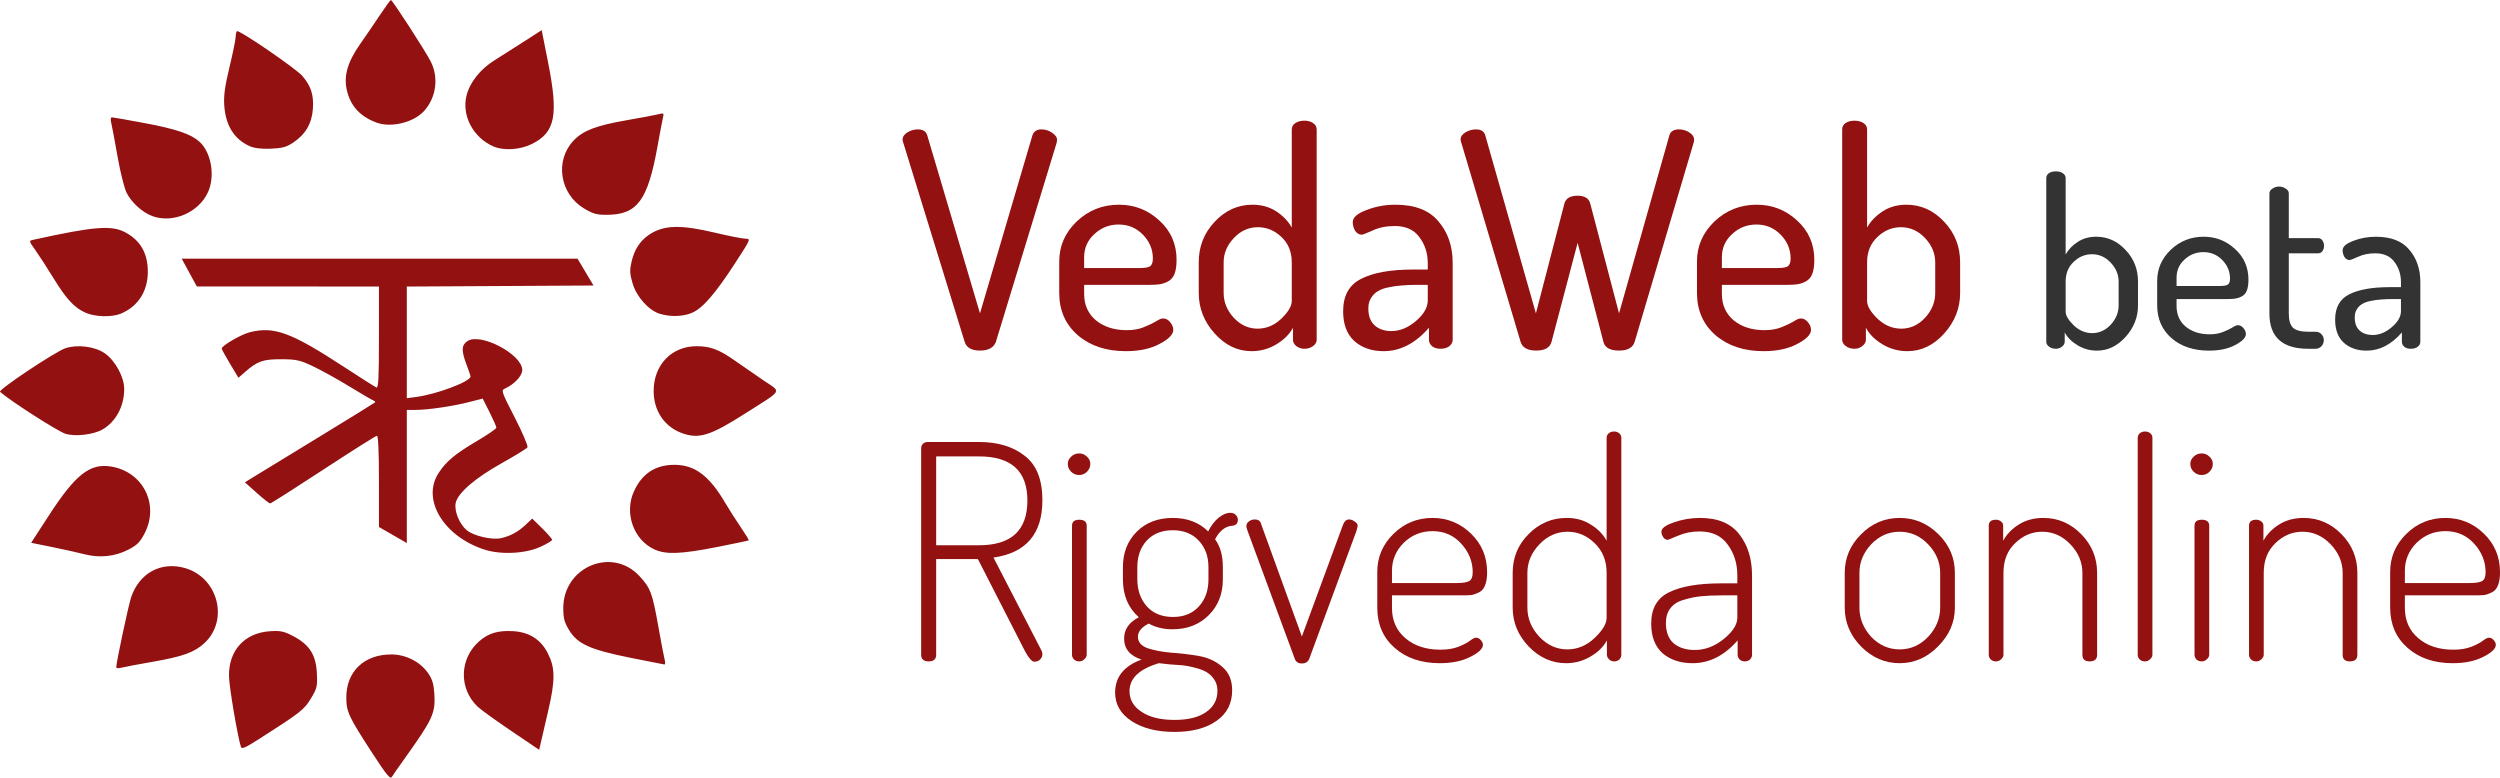
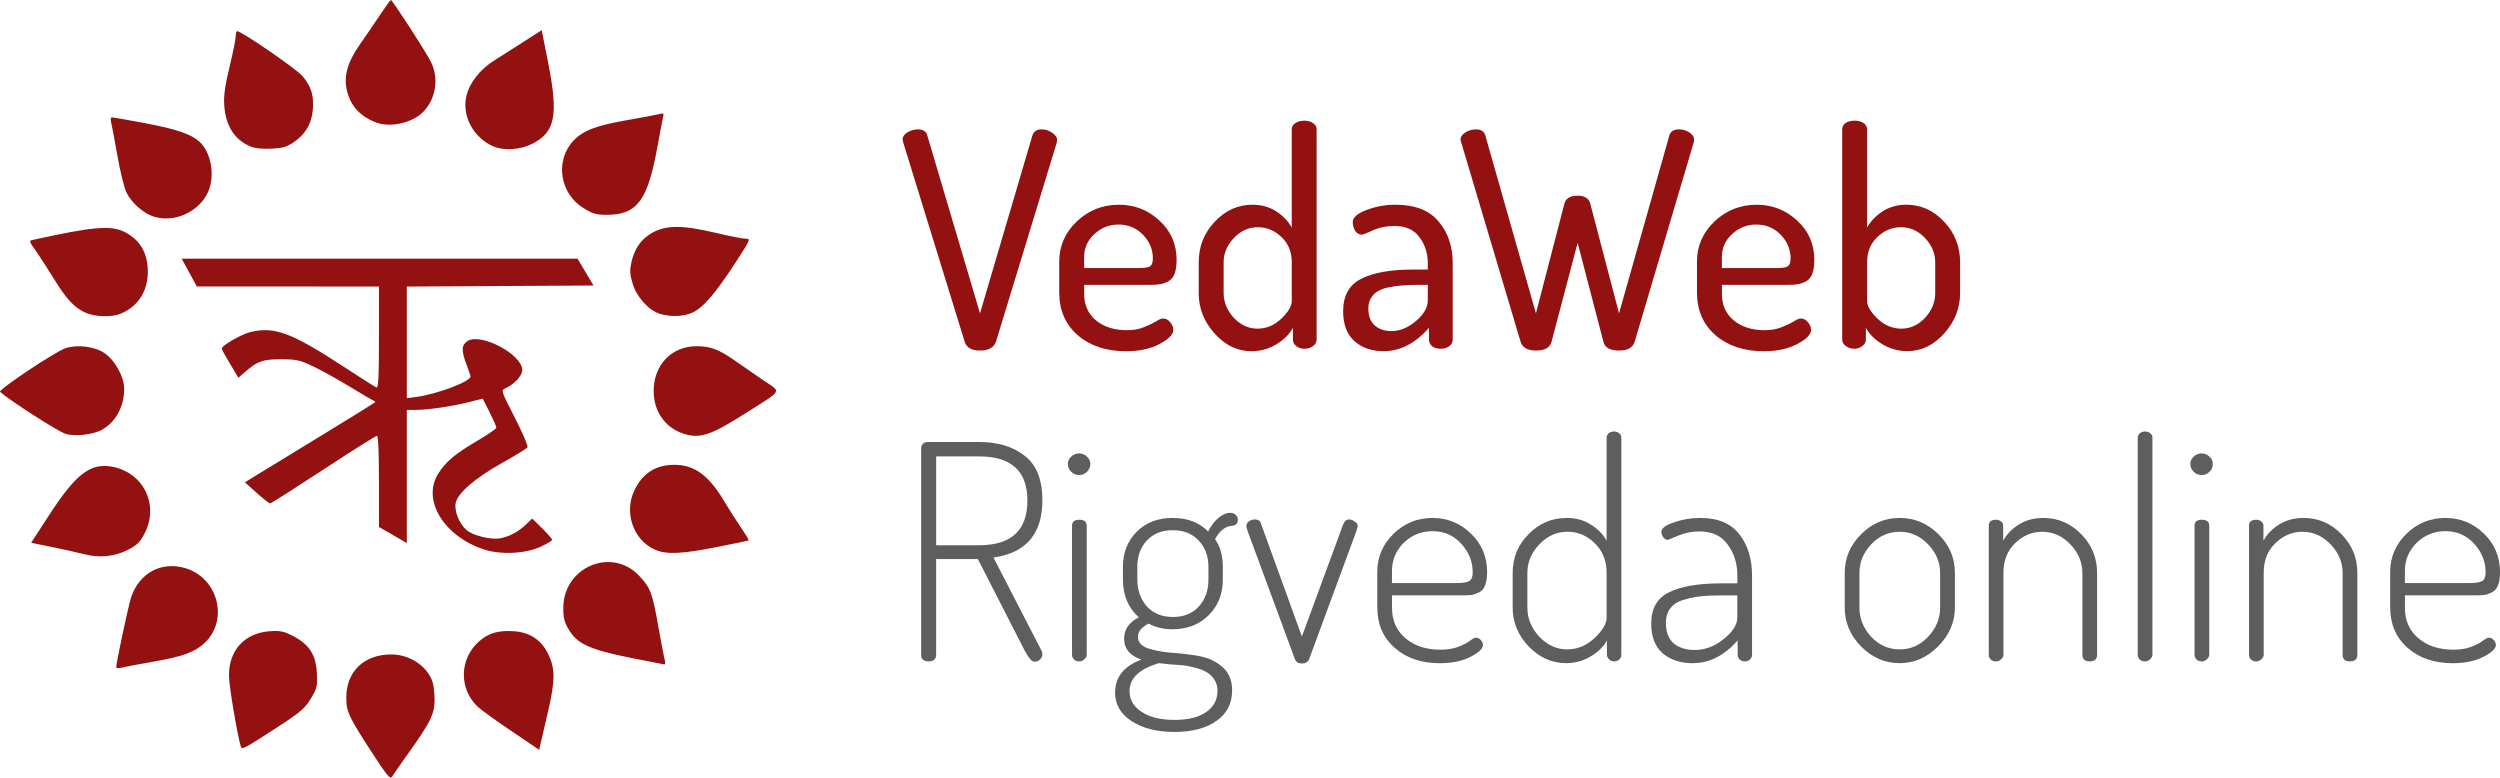
<svg xmlns="http://www.w3.org/2000/svg" width="105.792mm" height="32.904mm" viewBox="0 0 105.792 32.904" version="1.1" id="svg8">
  <defs id="defs2" />
  <g id="layer1" transform="translate(-49.33553,-115.0902)">
-     <g aria-label="VedaWeb beta Rigveda online" transform="matrix(0.2645833,0,0,0.2645833,61.23214,40.82143)" style="font-style:normal;font-weight:normal;font-size:40px;line-height:1.25;font-family:sans-serif;letter-spacing:0px;word-spacing:0px;fill:#000000;fill-opacity:1;stroke:none" id="flowRoot10">
-       <path d="m 99.388,303.074 q 0,-0.72 0.768,-1.2 0.816,-0.48 1.68,-0.48 1.2,0 1.488,0.912 l 8.448,28.512 8.4,-28.512 q 0.336,-0.912 1.44,-0.912 0.912,0 1.68,0.528 0.816,0.528 0.816,1.2 0,0.048 -0.048,0.144 0,0.096 0,0.192 l -9.744,31.92 q -0.528,1.392 -2.544,1.392 -2.016,0 -2.448,-1.392 l -9.84,-31.92 q -0.096,-0.288 -0.096,-0.384 z" style="font-style:normal;font-variant:normal;font-weight:500;font-stretch:normal;font-size:48px;line-height:0;font-family:Dosis;-inkscape-font-specification:'Dosis Medium';fill:#931111;fill-opacity:1" id="path1040" />
-       <path d="m 124.447,327.554 v -5.04 q 0,-3.696 2.784,-6.384 2.832,-2.688 6.768,-2.688 3.744,0 6.48,2.544 2.736,2.496 2.736,6.288 0,1.392 -0.336,2.256 -0.336,0.816 -1.056,1.2 -0.672,0.336 -1.296,0.432 -0.576,0.096 -1.584,0.096 h -10.512 v 1.44 q 0,2.64 1.872,4.224 1.92,1.584 4.944,1.584 1.584,0 2.736,-0.48 1.2,-0.48 1.92,-0.912 0.72,-0.48 1.152,-0.48 0.672,0 1.152,0.624 0.48,0.576 0.48,1.2 0,1.104 -2.208,2.256 -2.16,1.152 -5.376,1.152 -4.704,0 -7.68,-2.544 -2.976,-2.592 -2.976,-6.768 z m 3.984,-3.984 h 8.88 q 1.248,0 1.68,-0.288 0.432,-0.336 0.432,-1.248 0,-2.16 -1.584,-3.792 -1.584,-1.632 -3.888,-1.632 -2.256,0 -3.888,1.536 -1.632,1.488 -1.632,3.696 z" style="font-style:normal;font-variant:normal;font-weight:500;font-stretch:normal;font-size:48px;line-height:0;font-family:Dosis;-inkscape-font-specification:'Dosis Medium';fill:#931111;fill-opacity:1" id="path1042" />
-       <path d="m 146.759,327.554 v -4.896 q 0,-3.792 2.544,-6.48 2.544,-2.736 6.048,-2.736 2.16,0 3.792,1.056 1.632,1.056 2.496,2.592 v -15.696 q 0,-0.624 0.576,-1.008 0.576,-0.384 1.44,-0.384 0.864,0 1.392,0.384 0.576,0.384 0.576,1.008 v 33.648 q 0,0.576 -0.576,1.008 -0.576,0.432 -1.392,0.432 -0.72,0 -1.296,-0.432 -0.528,-0.432 -0.528,-1.008 v -1.92 q -0.816,1.536 -2.64,2.64 -1.824,1.104 -3.984,1.104 -3.36,0 -5.904,-2.832 -2.544,-2.832 -2.544,-6.48 z m 3.984,0 q 0,2.208 1.632,3.984 1.632,1.728 3.792,1.728 2.112,0 3.792,-1.584 1.68,-1.632 1.68,-2.832 v -6.192 q 0,-2.496 -1.632,-4.032 -1.632,-1.584 -3.792,-1.584 -2.208,0 -3.84,1.728 -1.632,1.728 -1.632,3.888 z" style="font-style:normal;font-variant:normal;font-weight:500;font-stretch:normal;font-size:48px;line-height:0;font-family:Dosis;-inkscape-font-specification:'Dosis Medium';fill:#931111;fill-opacity:1" id="path1044" />
-       <path d="m 169.854,330.482 q 0,-3.744 2.88,-5.184 2.88,-1.488 8.352,-1.488 h 2.304 v -1.008 q 0,-2.4 -1.344,-4.176 -1.296,-1.776 -3.936,-1.776 -2.016,0 -3.552,0.72 -1.536,0.672 -1.68,0.672 -0.672,0 -1.104,-0.624 -0.384,-0.672 -0.384,-1.392 0,-1.104 2.16,-1.92 2.208,-0.864 4.656,-0.864 4.704,0 6.912,2.688 2.256,2.64 2.256,6.624 v 12.288 q 0,0.624 -0.576,1.056 -0.528,0.384 -1.392,0.384 -0.768,0 -1.296,-0.384 -0.528,-0.432 -0.528,-1.056 v -1.92 q -3.264,3.744 -7.248,3.744 -2.88,0 -4.704,-1.632 -1.776,-1.632 -1.776,-4.752 z m 4.032,-0.432 q 0,1.776 1.008,2.688 1.008,0.912 2.688,0.912 2.016,0 3.888,-1.584 1.92,-1.632 1.92,-3.312 v -2.496 h -1.68 q -1.392,0 -2.4,0.096 -1.008,0.048 -2.112,0.288 -1.056,0.192 -1.776,0.624 -0.672,0.384 -1.104,1.104 -0.432,0.672 -0.432,1.68 z" style="font-style:normal;font-variant:normal;font-weight:500;font-stretch:normal;font-size:48px;line-height:0;font-family:Dosis;-inkscape-font-specification:'Dosis Medium';fill:#931111;fill-opacity:1" id="path1046" />
-       <path d="m 188.638,303.026 q 0,-0.672 0.768,-1.152 0.816,-0.48 1.68,-0.48 1.2,0 1.488,0.912 l 8.112,28.512 4.56,-17.568 q 0.336,-1.248 2.112,-1.248 1.68,0 2.016,1.248 l 4.608,17.568 8.064,-28.512 q 0.288,-0.912 1.536,-0.912 0.864,0 1.632,0.48 0.768,0.48 0.768,1.152 0,0.288 -0.048,0.432 l -9.456,31.92 q -0.432,1.392 -2.496,1.392 -2.16,0 -2.496,-1.392 l -4.128,-15.84 -4.176,15.84 q -0.384,1.392 -2.448,1.392 -2.064,0 -2.496,-1.392 l -9.504,-31.92 q -0.096,-0.288 -0.096,-0.432 z" style="font-style:normal;font-variant:normal;font-weight:500;font-stretch:normal;font-size:48px;line-height:0;font-family:Dosis;-inkscape-font-specification:'Dosis Medium';fill:#931111;fill-opacity:1" id="path1048" />
-       <path d="m 226.447,327.554 v -5.04 q 0,-3.696 2.784,-6.384 2.832,-2.688 6.768,-2.688 3.744,0 6.48,2.544 2.736,2.496 2.736,6.288 0,1.392 -0.336,2.256 -0.336,0.816 -1.056,1.2 -0.672,0.336 -1.296,0.432 -0.576,0.096 -1.584,0.096 h -10.512 v 1.44 q 0,2.64 1.872,4.224 1.92,1.584 4.944,1.584 1.584,0 2.736,-0.48 1.2,-0.48 1.92,-0.912 0.72,-0.48 1.152,-0.48 0.672,0 1.152,0.624 0.48,0.576 0.48,1.2 0,1.104 -2.208,2.256 -2.16,1.152 -5.376,1.152 -4.704,0 -7.68,-2.544 -2.976,-2.592 -2.976,-6.768 z m 3.984,-3.984 h 8.88 q 1.248,0 1.68,-0.288 0.432,-0.336 0.432,-1.248 0,-2.16 -1.584,-3.792 -1.584,-1.632 -3.888,-1.632 -2.256,0 -3.888,1.536 -1.632,1.488 -1.632,3.696 z" style="font-style:normal;font-variant:normal;font-weight:500;font-stretch:normal;font-size:48px;line-height:0;font-family:Dosis;-inkscape-font-specification:'Dosis Medium';fill:#931111;fill-opacity:1" id="path1050" />
-       <path d="m 249.671,335.042 v -33.648 q 0,-0.624 0.528,-1.008 0.576,-0.384 1.44,-0.384 0.864,0 1.44,0.384 0.576,0.384 0.576,1.008 v 15.696 q 0.864,-1.536 2.496,-2.592 1.632,-1.056 3.792,-1.056 3.504,0 6.048,2.736 2.544,2.688 2.544,6.48 v 4.896 q 0,3.648 -2.544,6.48 -2.544,2.832 -5.904,2.832 -2.16,0 -3.984,-1.104 -1.824,-1.104 -2.64,-2.64 v 1.92 q 0,0.576 -0.576,1.008 -0.528,0.432 -1.248,0.432 -0.816,0 -1.392,-0.432 -0.576,-0.432 -0.576,-1.008 z m 3.984,-6.192 q 0,1.2 1.68,2.832 1.68,1.584 3.792,1.584 2.16,0 3.792,-1.728 1.632,-1.776 1.632,-3.984 v -4.896 q 0,-2.16 -1.632,-3.888 -1.632,-1.728 -3.84,-1.728 -2.16,0 -3.792,1.584 -1.632,1.536 -1.632,4.032 z" style="font-style:normal;font-variant:normal;font-weight:500;font-stretch:normal;font-size:48px;line-height:0;font-family:Dosis;-inkscape-font-specification:'Dosis Medium';fill:#931111;fill-opacity:1" id="path1052" />
-       <path d="m 282.312,335.362 v -26.171 q 0,-0.485 0.411,-0.784 0.448,-0.299 1.12,-0.299 0.672,0 1.12,0.299 0.448,0.299 0.448,0.784 v 12.208 q 0.672,-1.195 1.941,-2.016 1.269,-0.821 2.949,-0.821 2.725,0 4.704,2.128 1.979,2.091 1.979,5.04 v 3.808 q 0,2.837 -1.979,5.04 -1.979,2.203 -4.592,2.203 -1.68,0 -3.099,-0.859 -1.419,-0.859 -2.053,-2.053 v 1.493 q 0,0.448 -0.448,0.784 -0.411,0.336 -0.971,0.336 -0.635,0 -1.083,-0.336 -0.448,-0.336 -0.448,-0.784 z m 3.099,-4.816 q 0,0.933 1.307,2.203 1.307,1.232 2.949,1.232 1.68,0 2.949,-1.344 1.269,-1.381 1.269,-3.099 v -3.808 q 0,-1.68 -1.269,-3.024 -1.269,-1.344 -2.987,-1.344 -1.68,0 -2.949,1.232 -1.269,1.195 -1.269,3.136 z" style="font-size:37.333px;fill:#333333" id="path1054" />
-       <path d="m 300.051,329.538 v -3.92 q 0,-2.875 2.165,-4.965 2.203,-2.091 5.264,-2.091 2.912,0 5.04,1.979 2.128,1.941 2.128,4.891 0,1.083 -0.261,1.755 -0.261,0.635 -0.821,0.933 -0.523,0.261 -1.008,0.336 -0.448,0.075 -1.232,0.075 h -8.176 v 1.12 q 0,2.053 1.456,3.285 1.493,1.232 3.845,1.232 1.232,0 2.128,-0.373 0.933,-0.373 1.493,-0.709 0.56,-0.373 0.896,-0.373 0.523,0 0.896,0.485 0.373,0.448 0.373,0.933 0,0.859 -1.717,1.755 -1.68,0.896 -4.181,0.896 -3.659,0 -5.973,-1.979 -2.315,-2.016 -2.315,-5.264 z m 3.099,-3.099 h 6.907 q 0.971,0 1.307,-0.224 0.336,-0.261 0.336,-0.971 0,-1.68 -1.232,-2.949 -1.232,-1.269 -3.024,-1.269 -1.755,0 -3.024,1.195 -1.269,1.157 -1.269,2.875 z" style="font-size:37.333px;fill:#333333" id="path1056" />
-       <path d="m 318.002,330.845 v -19.227 q 0,-0.448 0.485,-0.747 0.485,-0.336 1.045,-0.336 0.597,0 1.083,0.336 0.485,0.299 0.485,0.747 v 7.168 h 4.704 q 0.411,0 0.672,0.373 0.261,0.373 0.261,0.859 0,0.485 -0.261,0.859 -0.261,0.336 -0.672,0.336 h -4.704 v 9.632 q 0,1.605 0.672,2.277 0.709,0.635 2.427,0.635 h 1.157 q 0.635,0 0.971,0.411 0.373,0.373 0.373,0.933 0,0.56 -0.373,0.971 -0.373,0.411 -0.971,0.411 h -1.157 q -6.197,0 -6.197,-5.637 z" style="font-size:37.333px;fill:#333333" id="path1058" />
-       <path d="m 328.513,331.816 q 0,-2.912 2.24,-4.032 2.24,-1.157 6.496,-1.157 h 1.792 v -0.784 q 0,-1.867 -1.045,-3.248 -1.008,-1.381 -3.061,-1.381 -1.568,0 -2.763,0.56 -1.195,0.523 -1.307,0.523 -0.523,0 -0.859,-0.485 -0.299,-0.523 -0.299,-1.083 0,-0.859 1.68,-1.493 1.717,-0.672 3.621,-0.672 3.659,0 5.376,2.091 1.755,2.053 1.755,5.152 v 9.557 q 0,0.485 -0.448,0.821 -0.411,0.299 -1.083,0.299 -0.597,0 -1.008,-0.299 -0.411,-0.336 -0.411,-0.821 v -1.493 q -2.539,2.912 -5.637,2.912 -2.24,0 -3.659,-1.269 -1.381,-1.269 -1.381,-3.696 z m 3.136,-0.336 q 0,1.381 0.784,2.091 0.784,0.709 2.091,0.709 1.568,0 3.024,-1.232 1.493,-1.269 1.493,-2.576 v -1.941 h -1.307 q -1.083,0 -1.867,0.075 -0.784,0.037 -1.643,0.224 -0.821,0.149 -1.381,0.485 -0.523,0.299 -0.859,0.859 -0.336,0.523 -0.336,1.307 z" style="font-size:37.333px;fill:#333333" id="path1060" />
-       <path d="m 102.364,385.426 v -33.024 q 0,-0.432 0.288,-0.72 0.288,-0.288 0.768,-0.288 h 8.208 q 4.512,0 7.296,2.208 2.832,2.16 2.832,7.104 0,8.064 -7.824,9.168 l 7.68,14.88 q 0.144,0.288 0.144,0.576 0,0.48 -0.384,0.864 -0.336,0.336 -0.912,0.336 -0.576,0 -1.488,-1.68 l -7.536,-14.736 h -6.672 v 15.312 q 0,1.056 -1.2,1.056 -1.2,0 -1.2,-1.056 z m 2.4,-17.52 h 6.864 q 7.728,0 7.728,-7.152 0,-7.056 -7.728,-7.056 h -6.864 z" style="font-style:normal;font-variant:normal;font-weight:300;font-stretch:normal;font-size:48px;line-height:0;font-family:Dosis;-inkscape-font-specification:'Dosis Light';fill:#931111;fill-opacity:1" id="path1062" />
-       <path d="m 125.818,354.898 q 0,-0.672 0.528,-1.152 0.528,-0.528 1.296,-0.528 0.72,0 1.248,0.528 0.528,0.48 0.528,1.152 0,0.72 -0.528,1.248 -0.528,0.528 -1.248,0.528 -0.768,0 -1.296,-0.528 -0.528,-0.528 -0.528,-1.248 z m 0.672,30.528 v -20.64 q 0,-0.96 1.152,-0.96 1.2,0 1.2,0.96 v 20.64 q 0,0.384 -0.384,0.72 -0.336,0.336 -0.816,0.336 -0.48,0 -0.816,-0.288 -0.336,-0.336 -0.336,-0.768 z" style="font-style:normal;font-variant:normal;font-weight:300;font-stretch:normal;font-size:48px;line-height:0;font-family:Dosis;-inkscape-font-specification:'Dosis Light';fill:#931111;fill-opacity:1" id="path1064" />
-       <path d="m 133.385,391.474 q 0,-3.744 4.224,-5.28 -2.784,-0.912 -2.784,-3.36 0,-2.208 2.352,-3.408 -2.544,-2.256 -2.544,-6.048 v -1.968 q 0,-3.456 2.208,-5.664 2.208,-2.208 5.76,-2.208 3.504,0 5.664,2.16 0.672,-1.344 1.632,-2.16 1.008,-0.816 1.872,-0.816 0.624,0 0.912,0.336 0.336,0.336 0.336,0.768 0,0.864 -0.864,0.96 -1.68,0.096 -2.784,2.16 1.248,1.68 1.248,4.464 v 1.968 q 0,3.456 -2.256,5.712 -2.256,2.256 -5.808,2.256 -2.16,0 -3.792,-0.912 -1.728,0.864 -1.728,2.112 0,1.248 1.536,1.824 1.584,0.528 3.792,0.72 2.208,0.144 4.416,0.528 2.208,0.384 3.744,1.728 1.584,1.344 1.584,3.744 0,3.168 -2.496,4.896 -2.496,1.776 -6.72,1.776 -4.224,0 -6.864,-1.728 -2.64,-1.728 -2.64,-4.56 z m 2.304,-0.24 q 0,2.064 1.92,3.312 1.92,1.296 5.28,1.296 3.264,0 5.04,-1.248 1.824,-1.248 1.824,-3.408 0,-1.056 -0.528,-1.824 -0.48,-0.72 -1.2,-1.152 -0.72,-0.432 -1.872,-0.72 -1.104,-0.288 -1.968,-0.384 -0.816,-0.048 -2.064,-0.144 l -1.728,-0.192 q -4.704,1.392 -4.704,4.464 z m 1.248,-17.904 q 0,2.64 1.536,4.368 1.536,1.68 4.176,1.68 2.592,0 4.128,-1.68 1.536,-1.68 1.536,-4.32 v -1.968 q 0,-2.592 -1.536,-4.224 -1.536,-1.68 -4.176,-1.68 -2.64,0 -4.176,1.68 -1.488,1.632 -1.488,4.224 z" style="font-style:normal;font-variant:normal;font-weight:300;font-stretch:normal;font-size:48px;line-height:0;font-family:Dosis;-inkscape-font-specification:'Dosis Light';fill:#931111;fill-opacity:1" id="path1066" />
-       <path d="m 154.374,364.882 q 0,-0.48 0.384,-0.768 0.432,-0.336 0.96,-0.336 0.768,0 0.96,0.576 l 6.576,18.144 6.576,-17.856 q 0.336,-0.864 0.96,-0.864 0.48,0 0.912,0.336 0.48,0.288 0.48,0.72 l -0.192,0.768 -7.584,20.544 q -0.336,0.672 -1.152,0.672 -0.816,0 -1.104,-0.672 l -7.584,-20.544 q -0.192,-0.576 -0.192,-0.72 z" style="font-style:normal;font-variant:normal;font-weight:300;font-stretch:normal;font-size:48px;line-height:0;font-family:Dosis;-inkscape-font-specification:'Dosis Light';fill:#931111;fill-opacity:1" id="path1068" />
-       <path d="m 175.314,377.89 v -5.712 q 0,-3.552 2.592,-6.096 2.592,-2.544 6.24,-2.544 3.552,0 6.144,2.496 2.592,2.496 2.592,6.192 0,1.296 -0.336,2.112 -0.288,0.768 -0.96,1.104 -0.672,0.336 -1.248,0.432 -0.528,0.048 -1.536,0.048 h -11.136 v 2.016 q 0,3.024 2.16,4.848 2.16,1.824 5.568,1.824 1.728,0 2.928,-0.48 1.2,-0.48 1.824,-0.96 0.624,-0.48 0.96,-0.48 0.432,0 0.768,0.384 0.336,0.384 0.336,0.768 0,0.912 -2.016,1.92 -1.968,1.008 -4.896,1.008 -4.416,0 -7.2,-2.448 -2.784,-2.448 -2.784,-6.432 z m 2.352,-3.936 h 10.224 q 1.632,0 2.16,-0.336 0.528,-0.336 0.528,-1.392 0,-2.544 -1.824,-4.56 -1.824,-2.016 -4.608,-2.016 -2.688,0 -4.608,1.872 -1.872,1.872 -1.872,4.464 z" style="font-style:normal;font-variant:normal;font-weight:300;font-stretch:normal;font-size:48px;line-height:0;font-family:Dosis;-inkscape-font-specification:'Dosis Light';fill:#931111;fill-opacity:1" id="path1070" />
-       <path d="m 196.97,377.89 v -5.568 q 0,-3.648 2.544,-6.192 2.544,-2.592 6.096,-2.592 2.208,0 3.84,1.056 1.68,1.008 2.544,2.592 v -16.464 q 0,-0.432 0.336,-0.72 0.336,-0.288 0.864,-0.288 0.48,0 0.816,0.288 0.336,0.288 0.336,0.72 v 34.704 q 0,0.432 -0.336,0.768 -0.336,0.288 -0.816,0.288 -0.48,0 -0.816,-0.336 -0.336,-0.336 -0.336,-0.72 v -2.304 q -0.816,1.536 -2.64,2.592 -1.776,1.056 -3.888,1.056 -3.408,0 -6,-2.688 -2.544,-2.688 -2.544,-6.192 z m 2.352,0 q 0,2.592 1.92,4.656 1.92,2.016 4.464,2.016 2.448,0 4.368,-1.824 1.92,-1.824 1.92,-3.216 v -7.2 q 0,-2.928 -1.92,-4.752 -1.872,-1.824 -4.32,-1.824 -2.592,0 -4.512,2.016 -1.92,2.016 -1.92,4.56 z" style="font-style:normal;font-variant:normal;font-weight:300;font-stretch:normal;font-size:48px;line-height:0;font-family:Dosis;-inkscape-font-specification:'Dosis Light';fill:#931111;fill-opacity:1" id="path1072" />
-       <path d="m 219.125,380.434 q 0,-3.6 2.832,-4.992 2.88,-1.44 8.352,-1.44 h 2.592 v -1.248 q 0,-2.88 -1.536,-4.944 -1.488,-2.112 -4.512,-2.112 -1.824,0 -3.408,0.672 -1.584,0.672 -1.632,0.672 -0.48,0 -0.768,-0.432 -0.288,-0.432 -0.288,-0.864 0,-0.816 1.968,-1.488 2.016,-0.72 4.224,-0.72 4.272,0 6.288,2.64 2.016,2.592 2.016,6.576 v 12.672 q 0,0.432 -0.336,0.768 -0.336,0.288 -0.816,0.288 -0.48,0 -0.816,-0.288 -0.336,-0.336 -0.336,-0.768 v -2.304 q -3.168,3.648 -7.2,3.648 -2.928,0 -4.8,-1.584 -1.824,-1.632 -1.824,-4.752 z m 2.352,-0.096 q 0,2.16 1.248,3.264 1.296,1.056 3.36,1.056 2.448,0 4.608,-1.728 2.208,-1.776 2.208,-3.456 v -3.552 h -2.352 q -2.064,0 -3.456,0.144 -1.392,0.144 -2.784,0.576 -1.392,0.384 -2.112,1.344 -0.72,0.912 -0.72,2.352 z" style="font-style:normal;font-variant:normal;font-weight:300;font-stretch:normal;font-size:48px;line-height:0;font-family:Dosis;-inkscape-font-specification:'Dosis Light';fill:#931111;fill-opacity:1" id="path1074" />
-       <path d="m 250.078,377.89 v -5.568 q 0,-3.552 2.592,-6.144 2.592,-2.64 6.192,-2.64 3.552,0 6.192,2.592 2.64,2.592 2.64,6.192 v 5.568 q 0,3.504 -2.688,6.192 -2.64,2.688 -6.144,2.688 -3.504,0 -6.144,-2.64 -2.64,-2.688 -2.64,-6.24 z m 2.352,0 q 0,2.592 1.872,4.656 1.92,2.016 4.56,2.016 2.64,0 4.56,-2.016 1.92,-2.064 1.92,-4.656 v -5.568 q 0,-2.544 -1.92,-4.56 -1.92,-2.016 -4.56,-2.016 -2.64,0 -4.56,2.016 -1.872,2.016 -1.872,4.56 z" style="font-style:normal;font-variant:normal;font-weight:300;font-stretch:normal;font-size:48px;line-height:0;font-family:Dosis;-inkscape-font-specification:'Dosis Light';fill:#931111;fill-opacity:1" id="path1076" />
-       <path d="m 273.115,385.426 v -20.64 q 0,-0.96 1.152,-0.96 0.48,0 0.816,0.288 0.336,0.24 0.336,0.672 v 2.4 q 0.816,-1.536 2.496,-2.592 1.68,-1.056 3.936,-1.056 3.504,0 6.048,2.592 2.544,2.592 2.544,6.192 v 13.104 q 0,1.056 -1.2,1.056 -1.152,0 -1.152,-1.056 v -13.104 q 0,-2.544 -1.92,-4.56 -1.92,-2.016 -4.512,-2.016 -2.448,0 -4.32,1.824 -1.872,1.776 -1.872,4.752 v 13.104 q 0,0.384 -0.384,0.72 -0.336,0.336 -0.816,0.336 -0.48,0 -0.816,-0.288 -0.336,-0.336 -0.336,-0.768 z" style="font-style:normal;font-variant:normal;font-weight:300;font-stretch:normal;font-size:48px;line-height:0;font-family:Dosis;-inkscape-font-specification:'Dosis Light';fill:#931111;fill-opacity:1" id="path1078" />
-       <path d="m 296.937,385.426 v -34.704 q 0,-0.432 0.336,-0.72 0.336,-0.288 0.816,-0.288 0.528,0 0.864,0.288 0.336,0.288 0.336,0.72 v 34.704 q 0,0.384 -0.384,0.72 -0.336,0.336 -0.816,0.336 -0.48,0 -0.816,-0.288 -0.336,-0.336 -0.336,-0.768 z" style="font-style:normal;font-variant:normal;font-weight:300;font-stretch:normal;font-size:48px;line-height:0;font-family:Dosis;-inkscape-font-specification:'Dosis Light';fill:#931111;fill-opacity:1" id="path1080" />
-       <path d="m 305.35,354.898 q 0,-0.672 0.528,-1.152 0.528,-0.528 1.296,-0.528 0.72,0 1.248,0.528 0.528,0.48 0.528,1.152 0,0.72 -0.528,1.248 -0.528,0.528 -1.248,0.528 -0.768,0 -1.296,-0.528 -0.528,-0.528 -0.528,-1.248 z m 0.672,30.528 v -20.64 q 0,-0.96 1.152,-0.96 1.2,0 1.2,0.96 v 20.64 q 0,0.384 -0.384,0.72 -0.336,0.336 -0.816,0.336 -0.48,0 -0.816,-0.288 -0.336,-0.336 -0.336,-0.768 z" style="font-style:normal;font-variant:normal;font-weight:300;font-stretch:normal;font-size:48px;line-height:0;font-family:Dosis;-inkscape-font-specification:'Dosis Light';fill:#931111;fill-opacity:1" id="path1082" />
-       <path d="m 314.74,385.426 v -20.64 q 0,-0.96 1.152,-0.96 0.48,0 0.816,0.288 0.336,0.24 0.336,0.672 v 2.4 q 0.816,-1.536 2.496,-2.592 1.68,-1.056 3.936,-1.056 3.504,0 6.048,2.592 2.544,2.592 2.544,6.192 v 13.104 q 0,1.056 -1.2,1.056 -1.152,0 -1.152,-1.056 v -13.104 q 0,-2.544 -1.92,-4.56 -1.92,-2.016 -4.512,-2.016 -2.448,0 -4.32,1.824 -1.872,1.776 -1.872,4.752 v 13.104 q 0,0.384 -0.384,0.72 -0.336,0.336 -0.816,0.336 -0.48,0 -0.816,-0.288 -0.336,-0.336 -0.336,-0.768 z" style="font-style:normal;font-variant:normal;font-weight:300;font-stretch:normal;font-size:48px;line-height:0;font-family:Dosis;-inkscape-font-specification:'Dosis Light';fill:#931111;fill-opacity:1" id="path1084" />
-       <path d="m 337.314,377.89 v -5.712 q 0,-3.552 2.592,-6.096 2.592,-2.544 6.24,-2.544 3.552,0 6.144,2.496 2.592,2.496 2.592,6.192 0,1.296 -0.336,2.112 -0.288,0.768 -0.96,1.104 -0.672,0.336 -1.248,0.432 -0.528,0.048 -1.536,0.048 h -11.136 v 2.016 q 0,3.024 2.16,4.848 2.16,1.824 5.568,1.824 1.728,0 2.928,-0.48 1.2,-0.48 1.824,-0.96 0.624,-0.48 0.96,-0.48 0.432,0 0.768,0.384 0.336,0.384 0.336,0.768 0,0.912 -2.016,1.92 -1.968,1.008 -4.896,1.008 -4.416,0 -7.2,-2.448 -2.784,-2.448 -2.784,-6.432 z m 2.352,-3.936 h 10.224 q 1.632,0 2.16,-0.336 0.528,-0.336 0.528,-1.392 0,-2.544 -1.824,-4.56 -1.824,-2.016 -4.608,-2.016 -2.688,0 -4.608,1.872 -1.872,1.872 -1.872,4.464 z" style="font-style:normal;font-variant:normal;font-weight:300;font-stretch:normal;font-size:48px;line-height:0;font-family:Dosis;-inkscape-font-specification:'Dosis Light';fill:#931111;fill-opacity:1" id="path1086" />
-     </g>
+     <path id="path1138" style="font-style:normal;font-variant:normal;font-weight:500;font-stretch:normal;font-size:48px;line-height:0;font-family:Dosis;-inkscape-font-specification:'Dosis Medium';letter-spacing:0px;word-spacing:0px;fill:#931111;fill-opacity:1;stroke:none;stroke-width:0.265" d="m 87.529,121.01 q 0,-0.191 0.203,-0.318 0.216,-0.127 0.445,-0.127 0.318,0 0.394,0.241 l 2.235,7.544 2.223,-7.544 q 0.089,-0.241 0.381,-0.241 0.241,0 0.445,0.14 0.216,0.14 0.216,0.318 0,0.013 -0.013,0.038 0,0.025 0,0.051 l -2.578,8.445 q -0.14,0.368 -0.673,0.368 -0.533,0 -0.648,-0.368 l -2.604,-8.445 q -0.025,-0.076 -0.025,-0.102 z" />
+     <path id="path1140" style="font-style:normal;font-variant:normal;font-weight:500;font-stretch:normal;font-size:48px;line-height:0;font-family:Dosis;-inkscape-font-specification:'Dosis Medium';letter-spacing:0px;word-spacing:0px;fill:#931111;fill-opacity:1;stroke:none;stroke-width:0.265" d="m 94.159,127.487 v -1.333 q 0,-0.978 0.737,-1.689 0.749,-0.711 1.791,-0.711 0.991,0 1.714,0.673 0.724,0.66 0.724,1.664 0,0.368 -0.089,0.597 -0.089,0.216 -0.279,0.318 -0.178,0.089 -0.343,0.114 -0.152,0.025 -0.419,0.025 h -2.781 v 0.381 q 0,0.699 0.495,1.118 0.508,0.419 1.308,0.419 0.419,0 0.724,-0.127 0.318,-0.127 0.508,-0.241 0.191,-0.127 0.305,-0.127 0.178,0 0.305,0.165 0.127,0.152 0.127,0.318 0,0.292 -0.584,0.597 -0.572,0.305 -1.422,0.305 -1.245,0 -2.032,-0.673 -0.787,-0.686 -0.787,-1.791 z m 1.054,-1.054 h 2.349 q 0.33,0 0.445,-0.076 0.114,-0.089 0.114,-0.33 0,-0.572 -0.419,-1.003 -0.419,-0.432 -1.029,-0.432 -0.597,0 -1.029,0.406 -0.432,0.394 -0.432,0.978 z" />
+     <path id="path1142" style="font-style:normal;font-variant:normal;font-weight:500;font-stretch:normal;font-size:48px;line-height:0;font-family:Dosis;-inkscape-font-specification:'Dosis Medium';letter-spacing:0px;word-spacing:0px;fill:#931111;fill-opacity:1;stroke:none;stroke-width:0.265" d="m 100.062,127.487 v -1.295 q 0,-1.003 0.673,-1.714 0.673,-0.724 1.6,-0.724 0.572,0 1.003,0.279 0.432,0.279 0.66,0.686 v -4.153 q 0,-0.165 0.152,-0.267 0.152,-0.102 0.381,-0.102 0.229,0 0.368,0.102 0.152,0.102 0.152,0.267 v 8.903 q 0,0.152 -0.152,0.267 -0.152,0.114 -0.368,0.114 -0.191,0 -0.343,-0.114 -0.14,-0.114 -0.14,-0.267 v -0.508 q -0.216,0.406 -0.699,0.699 -0.483,0.292 -1.054,0.292 -0.889,0 -1.562,-0.749 -0.673,-0.749 -0.673,-1.714 z m 1.054,0 q 0,0.584 0.432,1.054 0.432,0.457 1.003,0.457 0.559,0 1.003,-0.419 0.445,-0.432 0.445,-0.749 v -1.638 q 0,-0.66 -0.432,-1.067 -0.432,-0.419 -1.003,-0.419 -0.584,0 -1.016,0.457 -0.432,0.457 -0.432,1.029 z" />
+     <path id="path1144" style="font-style:normal;font-variant:normal;font-weight:500;font-stretch:normal;font-size:48px;line-height:0;font-family:Dosis;-inkscape-font-specification:'Dosis Medium';letter-spacing:0px;word-spacing:0px;fill:#931111;fill-opacity:1;stroke:none;stroke-width:0.265" d="m 106.173,128.262 q 0,-0.991 0.762,-1.372 0.762,-0.394 2.21,-0.394 h 0.61 v -0.267 q 0,-0.635 -0.356,-1.105 -0.343,-0.47 -1.041,-0.47 -0.533,0 -0.94,0.191 -0.406,0.178 -0.445,0.178 -0.178,0 -0.292,-0.165 -0.102,-0.178 -0.102,-0.368 0,-0.292 0.572,-0.508 0.584,-0.229 1.232,-0.229 1.245,0 1.829,0.711 0.597,0.699 0.597,1.753 v 3.251 q 0,0.165 -0.152,0.279 -0.14,0.102 -0.368,0.102 -0.203,0 -0.343,-0.102 -0.14,-0.114 -0.14,-0.279 v -0.508 q -0.864,0.991 -1.918,0.991 -0.762,0 -1.245,-0.432 -0.47,-0.432 -0.47,-1.257 z m 1.067,-0.114 q 0,0.47 0.267,0.711 0.267,0.241 0.711,0.241 0.533,0 1.029,-0.419 0.508,-0.432 0.508,-0.876 v -0.66 h -0.445 q -0.368,0 -0.635,0.025 -0.267,0.013 -0.559,0.076 -0.279,0.051 -0.47,0.165 -0.178,0.102 -0.292,0.292 -0.114,0.178 -0.114,0.445 z" />
+     <path id="path1146" style="font-style:normal;font-variant:normal;font-weight:500;font-stretch:normal;font-size:48px;line-height:0;font-family:Dosis;-inkscape-font-specification:'Dosis Medium';letter-spacing:0px;word-spacing:0px;fill:#931111;fill-opacity:1;stroke:none;stroke-width:0.265" d="m 111.143,120.997 q 0,-0.178 0.203,-0.305 0.216,-0.127 0.445,-0.127 0.318,0 0.394,0.241 l 2.146,7.544 1.206,-4.648 q 0.089,-0.33 0.559,-0.33 0.445,0 0.533,0.33 l 1.219,4.648 2.134,-7.544 q 0.076,-0.241 0.406,-0.241 0.229,0 0.432,0.127 0.203,0.127 0.203,0.305 0,0.076 -0.013,0.114 l -2.502,8.445 q -0.114,0.368 -0.66,0.368 -0.572,0 -0.66,-0.368 l -1.092,-4.191 -1.105,4.191 q -0.102,0.368 -0.648,0.368 -0.546,0 -0.66,-0.368 l -2.515,-8.445 q -0.025,-0.076 -0.025,-0.114 z" />
+     <path id="path1148" style="font-style:normal;font-variant:normal;font-weight:500;font-stretch:normal;font-size:48px;line-height:0;font-family:Dosis;-inkscape-font-specification:'Dosis Medium';letter-spacing:0px;word-spacing:0px;fill:#931111;fill-opacity:1;stroke:none;stroke-width:0.265" d="m 121.146,127.487 v -1.333 q 0,-0.978 0.737,-1.689 0.749,-0.711 1.791,-0.711 0.991,0 1.714,0.673 0.724,0.66 0.724,1.664 0,0.368 -0.089,0.597 -0.089,0.216 -0.279,0.318 -0.178,0.089 -0.343,0.114 -0.152,0.025 -0.419,0.025 h -2.781 v 0.381 q 0,0.699 0.495,1.118 0.508,0.419 1.308,0.419 0.419,0 0.724,-0.127 0.318,-0.127 0.508,-0.241 0.191,-0.127 0.305,-0.127 0.178,0 0.305,0.165 0.127,0.152 0.127,0.318 0,0.292 -0.584,0.597 -0.572,0.305 -1.422,0.305 -1.245,0 -2.032,-0.673 -0.787,-0.686 -0.787,-1.791 z m 1.054,-1.054 h 2.349 q 0.33,0 0.445,-0.076 0.114,-0.089 0.114,-0.33 0,-0.572 -0.419,-1.003 -0.419,-0.432 -1.029,-0.432 -0.597,0 -1.029,0.406 -0.432,0.394 -0.432,0.978 z" />
+     <path id="path1150" style="font-style:normal;font-variant:normal;font-weight:500;font-stretch:normal;font-size:48px;line-height:0;font-family:Dosis;-inkscape-font-specification:'Dosis Medium';letter-spacing:0px;word-spacing:0px;fill:#931111;fill-opacity:1;stroke:none;stroke-width:0.265" d="m 127.291,129.468 v -8.903 q 0,-0.165 0.14,-0.267 0.152,-0.102 0.381,-0.102 0.229,0 0.381,0.102 0.152,0.102 0.152,0.267 v 4.153 q 0.229,-0.406 0.66,-0.686 0.432,-0.279 1.003,-0.279 0.927,0 1.6,0.724 0.673,0.711 0.673,1.714 v 1.295 q 0,0.965 -0.673,1.714 -0.673,0.749 -1.562,0.749 -0.572,0 -1.054,-0.292 -0.483,-0.292 -0.699,-0.699 v 0.508 q 0,0.152 -0.152,0.267 -0.14,0.114 -0.33,0.114 -0.216,0 -0.368,-0.114 -0.152,-0.114 -0.152,-0.267 z m 1.054,-1.638 q 0,0.318 0.445,0.749 0.445,0.419 1.003,0.419 0.572,0 1.003,-0.457 0.432,-0.47 0.432,-1.054 v -1.295 q 0,-0.572 -0.432,-1.029 -0.432,-0.457 -1.016,-0.457 -0.572,0 -1.003,0.419 -0.432,0.406 -0.432,1.067 z" />
+     <path id="path1160" style="font-style:normal;font-variant:normal;font-weight:300;font-stretch:normal;font-size:48px;line-height:0;font-family:Dosis;-inkscape-font-specification:'Dosis Light';letter-spacing:0px;word-spacing:0px;fill:#000000;fill-opacity:0.629;stroke:none;stroke-width:0.265" d="m 88.316,142.799 v -8.738 q 0,-0.114 0.076,-0.191 0.076,-0.076 0.203,-0.076 h 2.172 q 1.194,0 1.93,0.584 0.749,0.572 0.749,1.88 0,2.134 -2.07,2.426 l 2.032,3.937 q 0.038,0.076 0.038,0.152 0,0.127 -0.102,0.229 -0.089,0.089 -0.241,0.089 -0.152,0 -0.394,-0.445 l -1.994,-3.899 h -1.765 v 4.051 q 0,0.279 -0.318,0.279 -0.318,0 -0.318,-0.279 z m 0.635,-4.636 h 1.816 q 2.045,0 2.045,-1.892 0,-1.867 -2.045,-1.867 h -1.816 z" />
+     <path id="path1162" style="font-style:normal;font-variant:normal;font-weight:300;font-stretch:normal;font-size:48px;line-height:0;font-family:Dosis;-inkscape-font-specification:'Dosis Light';letter-spacing:0px;word-spacing:0px;fill:#000000;fill-opacity:0.629;stroke:none;stroke-width:0.265" d="m 94.522,134.722 q 0,-0.178 0.14,-0.305 0.14,-0.14 0.343,-0.14 0.191,0 0.33,0.14 0.14,0.127 0.14,0.305 0,0.191 -0.14,0.33 -0.14,0.14 -0.33,0.14 -0.203,0 -0.343,-0.14 -0.14,-0.14 -0.14,-0.33 z m 0.178,8.077 v -5.461 q 0,-0.254 0.305,-0.254 0.318,0 0.318,0.254 v 5.461 q 0,0.102 -0.102,0.191 -0.089,0.089 -0.216,0.089 -0.127,0 -0.216,-0.076 -0.089,-0.089 -0.089,-0.203 z" />
+     <path id="path1164" style="font-style:normal;font-variant:normal;font-weight:300;font-stretch:normal;font-size:48px;line-height:0;font-family:Dosis;-inkscape-font-specification:'Dosis Light';letter-spacing:0px;word-spacing:0px;fill:#000000;fill-opacity:0.629;stroke:none;stroke-width:0.265" d="m 96.524,144.399 q 0,-0.991 1.118,-1.397 -0.737,-0.241 -0.737,-0.889 0,-0.584 0.622,-0.902 -0.673,-0.597 -0.673,-1.6 v -0.521 q 0,-0.914 0.584,-1.499 0.584,-0.584 1.524,-0.584 0.927,0 1.499,0.572 0.178,-0.356 0.432,-0.572 0.267,-0.216 0.495,-0.216 0.165,0 0.241,0.089 0.089,0.089 0.089,0.203 0,0.229 -0.229,0.254 -0.445,0.025 -0.737,0.572 0.33,0.445 0.33,1.181 v 0.521 q 0,0.914 -0.597,1.511 -0.597,0.597 -1.537,0.597 -0.572,0 -1.003,-0.241 -0.457,0.229 -0.457,0.559 0,0.33 0.406,0.483 0.419,0.14 1.003,0.191 0.584,0.038 1.168,0.14 0.584,0.102 0.991,0.457 0.419,0.356 0.419,0.991 0,0.838 -0.66,1.295 -0.66,0.47 -1.778,0.47 -1.118,0 -1.816,-0.457 -0.699,-0.457 -0.699,-1.206 z m 0.61,-0.064 q 0,0.546 0.508,0.876 0.508,0.343 1.397,0.343 0.864,0 1.334,-0.33 0.483,-0.33 0.483,-0.902 0,-0.279 -0.14,-0.483 -0.127,-0.191 -0.318,-0.305 -0.191,-0.114 -0.495,-0.191 -0.292,-0.076 -0.521,-0.102 -0.216,-0.013 -0.546,-0.038 l -0.457,-0.051 q -1.245,0.368 -1.245,1.181 z m 0.33,-4.737 q 0,0.699 0.406,1.156 0.406,0.445 1.105,0.445 0.686,0 1.092,-0.445 0.406,-0.445 0.406,-1.143 v -0.521 q 0,-0.686 -0.406,-1.118 -0.406,-0.445 -1.105,-0.445 -0.699,0 -1.105,0.445 -0.394,0.432 -0.394,1.118 z" />
+     <path id="path1166" style="font-style:normal;font-variant:normal;font-weight:300;font-stretch:normal;font-size:48px;line-height:0;font-family:Dosis;-inkscape-font-specification:'Dosis Light';letter-spacing:0px;word-spacing:0px;fill:#000000;fill-opacity:0.629;stroke:none;stroke-width:0.265" d="m 102.077,137.363 q 0,-0.127 0.102,-0.203 0.114,-0.089 0.254,-0.089 0.203,0 0.254,0.152 l 1.74,4.801 1.74,-4.724 q 0.089,-0.229 0.254,-0.229 0.127,0 0.241,0.089 0.127,0.076 0.127,0.191 l -0.051,0.203 -2.007,5.436 q -0.089,0.178 -0.305,0.178 -0.216,0 -0.292,-0.178 l -2.007,-5.436 q -0.051,-0.152 -0.051,-0.191 z" />
+     <path id="path1168" style="font-style:normal;font-variant:normal;font-weight:300;font-stretch:normal;font-size:48px;line-height:0;font-family:Dosis;-inkscape-font-specification:'Dosis Light';letter-spacing:0px;word-spacing:0px;fill:#000000;fill-opacity:0.629;stroke:none;stroke-width:0.265" d="m 107.617,140.805 v -1.511 q 0,-0.94 0.686,-1.613 0.686,-0.673 1.651,-0.673 0.94,0 1.626,0.66 0.686,0.66 0.686,1.638 0,0.343 -0.089,0.559 -0.076,0.203 -0.254,0.292 -0.178,0.089 -0.33,0.114 -0.14,0.013 -0.406,0.013 h -2.946 v 0.533 q 0,0.8 0.572,1.283 0.572,0.483 1.473,0.483 0.457,0 0.775,-0.127 0.318,-0.127 0.483,-0.254 0.165,-0.127 0.254,-0.127 0.114,0 0.203,0.102 0.089,0.102 0.089,0.203 0,0.241 -0.533,0.508 -0.521,0.267 -1.295,0.267 -1.168,0 -1.905,-0.648 -0.737,-0.648 -0.737,-1.702 z m 0.622,-1.041 h 2.705 q 0.432,0 0.572,-0.089 0.14,-0.089 0.14,-0.368 0,-0.673 -0.483,-1.206 -0.483,-0.533 -1.219,-0.533 -0.711,0 -1.219,0.495 -0.495,0.495 -0.495,1.181 z" />
+     <path id="path1170" style="font-style:normal;font-variant:normal;font-weight:300;font-stretch:normal;font-size:48px;line-height:0;font-family:Dosis;-inkscape-font-specification:'Dosis Light';letter-spacing:0px;word-spacing:0px;fill:#000000;fill-opacity:0.629;stroke:none;stroke-width:0.265" d="m 113.347,140.805 v -1.473 q 0,-0.965 0.673,-1.638 0.673,-0.686 1.613,-0.686 0.584,0 1.016,0.279 0.445,0.267 0.673,0.686 v -4.356 q 0,-0.114 0.089,-0.191 0.089,-0.076 0.229,-0.076 0.127,0 0.216,0.076 0.089,0.076 0.089,0.191 v 9.182 q 0,0.114 -0.089,0.203 -0.089,0.076 -0.216,0.076 -0.127,0 -0.216,-0.089 -0.089,-0.089 -0.089,-0.191 v -0.61 q -0.216,0.406 -0.699,0.686 -0.47,0.279 -1.029,0.279 -0.902,0 -1.587,-0.711 -0.673,-0.711 -0.673,-1.638 z m 0.622,0 q 0,0.686 0.508,1.232 0.508,0.533 1.181,0.533 0.648,0 1.156,-0.483 0.508,-0.483 0.508,-0.851 v -1.905 q 0,-0.775 -0.508,-1.257 -0.495,-0.483 -1.143,-0.483 -0.686,0 -1.194,0.533 -0.508,0.533 -0.508,1.206 z" />
+     <path id="path1172" style="font-style:normal;font-variant:normal;font-weight:300;font-stretch:normal;font-size:48px;line-height:0;font-family:Dosis;-inkscape-font-specification:'Dosis Light';letter-spacing:0px;word-spacing:0px;fill:#000000;fill-opacity:0.629;stroke:none;stroke-width:0.265" d="m 119.209,141.478 q 0,-0.953 0.749,-1.321 0.762,-0.381 2.21,-0.381 h 0.686 v -0.33 q 0,-0.762 -0.406,-1.308 -0.394,-0.559 -1.194,-0.559 -0.483,0 -0.902,0.178 -0.419,0.178 -0.432,0.178 -0.127,0 -0.203,-0.114 -0.076,-0.114 -0.076,-0.229 0,-0.216 0.521,-0.394 0.533,-0.191 1.118,-0.191 1.13,0 1.664,0.699 0.533,0.686 0.533,1.74 v 3.353 q 0,0.114 -0.089,0.203 -0.089,0.076 -0.216,0.076 -0.127,0 -0.216,-0.076 -0.089,-0.089 -0.089,-0.203 v -0.61 q -0.838,0.965 -1.905,0.965 -0.775,0 -1.27,-0.419 -0.483,-0.432 -0.483,-1.257 z m 0.622,-0.025 q 0,0.572 0.33,0.864 0.343,0.279 0.889,0.279 0.648,0 1.219,-0.457 0.584,-0.47 0.584,-0.914 v -0.94 h -0.622 q -0.546,0 -0.914,0.038 -0.368,0.038 -0.737,0.152 -0.368,0.102 -0.559,0.356 -0.191,0.241 -0.191,0.622 z" />
+     <path id="path1174" style="font-style:normal;font-variant:normal;font-weight:300;font-stretch:normal;font-size:48px;line-height:0;font-family:Dosis;-inkscape-font-specification:'Dosis Light';letter-spacing:0px;word-spacing:0px;fill:#000000;fill-opacity:0.629;stroke:none;stroke-width:0.265" d="m 127.399,140.805 v -1.473 q 0,-0.94 0.686,-1.626 0.686,-0.699 1.638,-0.699 0.94,0 1.638,0.686 0.699,0.686 0.699,1.638 v 1.473 q 0,0.927 -0.711,1.638 -0.699,0.711 -1.626,0.711 -0.927,0 -1.626,-0.699 -0.699,-0.711 -0.699,-1.651 z m 0.622,0 q 0,0.686 0.495,1.232 0.508,0.533 1.206,0.533 0.699,0 1.206,-0.533 0.508,-0.546 0.508,-1.232 v -1.473 q 0,-0.673 -0.508,-1.206 -0.508,-0.533 -1.206,-0.533 -0.699,0 -1.206,0.533 -0.495,0.533 -0.495,1.206 z" />
+     <path id="path1176" style="font-style:normal;font-variant:normal;font-weight:300;font-stretch:normal;font-size:48px;line-height:0;font-family:Dosis;-inkscape-font-specification:'Dosis Light';letter-spacing:0px;word-spacing:0px;fill:#000000;fill-opacity:0.629;stroke:none;stroke-width:0.265" d="m 133.494,142.799 v -5.461 q 0,-0.254 0.305,-0.254 0.127,0 0.216,0.076 0.089,0.064 0.089,0.178 v 0.635 q 0.216,-0.406 0.66,-0.686 0.445,-0.279 1.041,-0.279 0.927,0 1.6,0.686 0.673,0.686 0.673,1.638 v 3.467 q 0,0.279 -0.318,0.279 -0.305,0 -0.305,-0.279 v -3.467 q 0,-0.673 -0.508,-1.206 -0.508,-0.533 -1.194,-0.533 -0.648,0 -1.143,0.483 -0.495,0.47 -0.495,1.257 v 3.467 q 0,0.102 -0.102,0.191 -0.089,0.089 -0.216,0.089 -0.127,0 -0.216,-0.076 -0.089,-0.089 -0.089,-0.203 z" />
+     <path id="path1178" style="font-style:normal;font-variant:normal;font-weight:300;font-stretch:normal;font-size:48px;line-height:0;font-family:Dosis;-inkscape-font-specification:'Dosis Light';letter-spacing:0px;word-spacing:0px;fill:#000000;fill-opacity:0.629;stroke:none;stroke-width:0.265" d="m 139.797,142.799 v -9.182 q 0,-0.114 0.089,-0.191 0.089,-0.076 0.216,-0.076 0.14,0 0.229,0.076 0.089,0.076 0.089,0.191 v 9.182 q 0,0.102 -0.102,0.191 -0.089,0.089 -0.216,0.089 -0.127,0 -0.216,-0.076 -0.089,-0.089 -0.089,-0.203 z" />
+     <path id="path1180" style="font-style:normal;font-variant:normal;font-weight:300;font-stretch:normal;font-size:48px;line-height:0;font-family:Dosis;-inkscape-font-specification:'Dosis Light';letter-spacing:0px;word-spacing:0px;fill:#000000;fill-opacity:0.629;stroke:none;stroke-width:0.265" d="m 142.023,134.722 q 0,-0.178 0.14,-0.305 0.14,-0.14 0.343,-0.14 0.191,0 0.33,0.14 0.14,0.127 0.14,0.305 0,0.191 -0.14,0.33 -0.14,0.14 -0.33,0.14 -0.203,0 -0.343,-0.14 -0.14,-0.14 -0.14,-0.33 z m 0.178,8.077 v -5.461 q 0,-0.254 0.305,-0.254 0.318,0 0.318,0.254 v 5.461 q 0,0.102 -0.102,0.191 -0.089,0.089 -0.216,0.089 -0.127,0 -0.216,-0.076 -0.089,-0.089 -0.089,-0.203 z" />
+     <path id="path1182" style="font-style:normal;font-variant:normal;font-weight:300;font-stretch:normal;font-size:48px;line-height:0;font-family:Dosis;-inkscape-font-specification:'Dosis Light';letter-spacing:0px;word-spacing:0px;fill:#000000;fill-opacity:0.629;stroke:none;stroke-width:0.265" d="m 144.507,142.799 v -5.461 q 0,-0.254 0.305,-0.254 0.127,0 0.216,0.076 0.089,0.064 0.089,0.178 v 0.635 q 0.216,-0.406 0.66,-0.686 0.445,-0.279 1.041,-0.279 0.927,0 1.6,0.686 0.673,0.686 0.673,1.638 v 3.467 q 0,0.279 -0.318,0.279 -0.305,0 -0.305,-0.279 v -3.467 q 0,-0.673 -0.508,-1.206 -0.508,-0.533 -1.194,-0.533 -0.648,0 -1.143,0.483 -0.495,0.47 -0.495,1.257 v 3.467 q 0,0.102 -0.102,0.191 -0.089,0.089 -0.216,0.089 -0.127,0 -0.216,-0.076 -0.089,-0.089 -0.089,-0.203 z" />
+     <path id="path1184" style="font-style:normal;font-variant:normal;font-weight:300;font-stretch:normal;font-size:48px;line-height:0;font-family:Dosis;-inkscape-font-specification:'Dosis Light';letter-spacing:0px;word-spacing:0px;fill:#000000;fill-opacity:0.629;stroke:none;stroke-width:0.265" d="m 150.48,140.805 v -1.511 q 0,-0.94 0.686,-1.613 0.686,-0.673 1.651,-0.673 0.94,0 1.626,0.66 0.686,0.66 0.686,1.638 0,0.343 -0.089,0.559 -0.076,0.203 -0.254,0.292 -0.178,0.089 -0.33,0.114 -0.14,0.013 -0.406,0.013 h -2.946 v 0.533 q 0,0.8 0.572,1.283 0.572,0.483 1.473,0.483 0.457,0 0.775,-0.127 0.318,-0.127 0.483,-0.254 0.165,-0.127 0.254,-0.127 0.114,0 0.203,0.102 0.089,0.102 0.089,0.203 0,0.241 -0.533,0.508 -0.521,0.267 -1.295,0.267 -1.168,0 -1.905,-0.648 -0.737,-0.648 -0.737,-1.702 z m 0.622,-1.041 h 2.705 q 0.432,0 0.572,-0.089 0.14,-0.089 0.14,-0.368 0,-0.673 -0.483,-1.206 -0.483,-0.533 -1.219,-0.533 -0.711,0 -1.219,0.495 -0.495,0.495 -0.495,1.181 z" />
    <g id="g969" transform="matrix(0.2387345,0,0,0.2387345,56.21612,84.34279)">
      <path style="fill:#931111;fill-opacity:1;stroke:none;stroke-width:0.353" d="m 37.246,262.397 c -4.274,-6.567 -4.684,-7.441 -4.684,-9.971 0,-4.62 3.176,-7.649 8.001,-7.63 2.561,0.01 5.105,1.306 6.491,3.305 0.742,1.071 1.004,1.923 1.112,3.621 0.222,3.482 -0.24,4.493 -5.249,11.503 -1.056,1.477 -2.078,2.948 -2.272,3.268 -0.289,0.476 -0.906,-0.269 -3.398,-4.097 z m -23.378,-1.259 c -0.643,-2.178 -2.05,-10.52 -2.096,-12.425 -0.111,-4.607 2.749,-7.753 7.302,-8.034 1.857,-0.114 2.444,0.012 4.102,0.883 2.859,1.502 4.019,3.328 4.169,6.564 0.109,2.35 0.032,2.677 -1.055,4.476 -1.208,1.999 -1.83,2.485 -9.176,7.174 -2.568,1.639 -3.098,1.861 -3.246,1.361 z m 47.943,-2.775 c -2.716,-1.835 -5.39,-3.762 -5.941,-4.283 -3.394,-3.208 -3.281,-8.519 0.246,-11.615 1.653,-1.452 3.385,-1.962 6.076,-1.79 2.807,0.179 4.83,1.465 6.058,3.853 1.35,2.624 1.374,4.752 0.115,10.193 -0.606,2.619 -1.218,5.261 -1.359,5.871 l -0.256,1.108 z M -8.216,247.055 c 0,-0.817 2.171,-11.004 2.643,-12.404 1.452,-4.302 5.329,-6.391 9.574,-5.157 5.838,1.697 7.782,9.234 3.426,13.28 -1.755,1.63 -3.815,2.383 -9,3.29 -2.78,0.486 -5.412,0.984 -5.849,1.106 -0.437,0.122 -0.794,0.07 -0.794,-0.117 z m 91.104,-1.674 c -7.117,-1.437 -9.332,-2.436 -10.822,-4.88 -0.843,-1.383 -1.035,-2.097 -1.044,-3.881 -0.036,-7.331 8.642,-10.988 13.52,-5.696 1.962,2.128 2.269,2.955 3.34,8.985 0.499,2.81 1.007,5.466 1.129,5.903 0.122,0.437 0.084,0.779 -0.084,0.76 -0.168,-0.018 -2.886,-0.555 -6.039,-1.191 z m -96.748,-18.348 c -1.067,-0.277 -3.628,-0.847 -5.69,-1.266 l -3.75,-0.762 3.17,-4.885 c 4.676,-7.205 7.249,-9.233 10.962,-8.639 5.713,0.914 8.644,6.755 5.963,11.887 -0.814,1.558 -1.327,2.064 -2.924,2.88 -2.354,1.204 -5.059,1.478 -7.73,0.785 z m 70.824,-0.847 c -7.167,-2.363 -11.045,-8.817 -8.092,-13.466 1.344,-2.116 2.957,-3.466 6.938,-5.809 1.845,-1.086 3.354,-2.127 3.354,-2.315 0,-0.188 -0.545,-1.423 -1.211,-2.745 l -1.211,-2.404 -2.469,0.627 c -2.939,0.746 -7.254,1.377 -9.423,1.377 h -1.562 v 11.8 11.8 l -2.469,-1.424 -2.469,-1.424 v -8.083 c 0,-5.19 -0.127,-8.083 -0.355,-8.083 -0.195,0 -4.471,2.699 -9.502,5.997 -5.031,3.298 -9.276,5.997 -9.434,5.997 -0.158,-3.5e-4 -1.228,-0.843 -2.378,-1.872 l -2.091,-1.871 1.914,-1.181 c 1.053,-0.649 6.201,-3.795 11.439,-6.99 5.239,-3.195 9.604,-5.891 9.701,-5.992 0.097,-0.1 -0.025,-0.254 -0.272,-0.342 -0.246,-0.088 -2.151,-1.2 -4.233,-2.471 -2.082,-1.271 -4.976,-2.876 -6.431,-3.567 -2.372,-1.126 -2.956,-1.258 -5.644,-1.273 -3.246,-0.018 -4.268,0.34 -6.451,2.257 l -1.169,1.026 -1.482,-2.464 c -0.815,-1.355 -1.482,-2.574 -1.481,-2.708 0.001,-0.529 3.443,-2.525 5.028,-2.915 4.295,-1.057 7.314,0.062 16.667,6.178 2.91,1.903 5.49,3.537 5.733,3.63 0.346,0.133 0.441,-1.782 0.441,-8.864 v -9.034 l -16.14,-0.002 -16.14,-0.002 -1.344,-2.467 -1.344,-2.467 H 38.465 73.545 l 1.419,2.381 1.419,2.381 -16.547,0.092 -16.547,0.092 v 9.896 9.896 l 1.676,-0.222 c 3.652,-0.484 9.614,-2.734 9.613,-3.629 -9.9e-5,-0.137 -0.318,-1.085 -0.706,-2.106 -0.945,-2.488 -0.904,-3.465 0.175,-4.173 2.333,-1.529 9.703,2.369 9.703,5.132 0,1.028 -1.382,2.517 -3.035,3.27 -0.742,0.338 -0.7,0.465 1.724,5.189 1.367,2.663 2.374,5.021 2.238,5.241 -0.136,0.219 -2.175,1.477 -4.532,2.794 -4.713,2.634 -7.803,5.289 -8.186,7.034 -0.311,1.418 0.621,3.745 1.948,4.862 1.197,1.008 4.441,1.768 6.057,1.42 1.639,-0.353 3.089,-1.139 4.406,-2.389 l 1.149,-1.091 1.761,1.734 c 0.969,0.954 1.761,1.868 1.761,2.032 0,0.164 -0.913,0.717 -2.028,1.229 -2.718,1.249 -7.087,1.458 -10.05,0.481 z m 30.222,-0.003 c -3.697,-1.679 -5.387,-6.436 -3.65,-10.268 1.44,-3.177 3.806,-4.731 7.202,-4.731 3.586,0 6.166,1.932 8.974,6.719 0.667,1.138 1.905,3.079 2.751,4.315 0.846,1.236 1.491,2.294 1.433,2.351 -0.058,0.058 -2.601,0.595 -5.652,1.193 -6.387,1.253 -9.006,1.353 -11.059,0.421 z M -17.212,205.684 c -1.358,-0.424 -9.763,-5.813 -11.599,-7.437 -0.387,-0.342 9.821,-7.146 11.602,-7.734 2.135,-0.705 5.219,-0.303 6.966,0.908 1.834,1.271 3.438,4.211 3.438,6.303 0,3.103 -1.498,5.873 -3.908,7.228 -1.598,0.898 -4.809,1.26 -6.498,0.733 z M 92.057,205.565 c -3.115,-1.13 -5.028,-3.987 -5.015,-7.49 0.017,-4.617 3.189,-7.914 7.613,-7.914 2.417,0 3.982,0.583 6.703,2.498 1.338,0.941 3.664,2.549 5.169,3.573 3.206,2.181 3.594,1.492 -3.309,5.885 -6.161,3.922 -8.158,4.538 -11.161,3.449 z M -13.692,184.209 c -1.988,-0.903 -3.362,-2.393 -5.669,-6.146 -1.098,-1.786 -2.53,-4 -3.182,-4.918 -1.171,-1.649 -1.176,-1.672 -0.397,-1.844 10.925,-2.408 13.99,-2.641 16.472,-1.248 2.431,1.364 3.669,3.397 3.833,6.293 0.212,3.752 -1.53,6.688 -4.776,8.048 -1.594,0.668 -4.599,0.58 -6.281,-0.184 z m 101.788,0.196 c -1.972,-0.628 -4.105,-3.029 -4.793,-5.398 -0.495,-1.702 -0.524,-2.327 -0.18,-3.818 0.488,-2.115 1.49,-3.68 3.034,-4.738 2.603,-1.784 5.578,-1.884 11.814,-0.4 2.425,0.577 4.841,1.052 5.367,1.054 0.942,0.004 0.911,0.076 -1.851,4.326 -3.489,5.369 -5.689,7.924 -7.547,8.768 -1.59,0.722 -3.957,0.805 -5.844,0.204 z M -1.818,167.1 c -1.748,-0.633 -3.755,-2.462 -4.585,-4.18 -0.401,-0.831 -1.119,-3.733 -1.595,-6.449 -0.476,-2.716 -0.975,-5.375 -1.109,-5.909 -0.147,-0.583 -0.1,-0.97 0.116,-0.97 0.198,0 2.814,0.46 5.814,1.022 5.595,1.048 8.248,1.952 9.732,3.317 2.084,1.916 2.784,6.078 1.497,8.91 -1.645,3.623 -6.199,5.588 -9.87,4.26 z M 74.687,165.731 c -4.304,-2.584 -5.202,-8.476 -1.833,-12.027 1.675,-1.766 3.982,-2.653 9.323,-3.584 2.769,-0.483 5.414,-0.982 5.879,-1.11 0.755,-0.208 0.824,-0.141 0.641,0.616 -0.113,0.467 -0.544,2.735 -0.958,5.041 -1.741,9.683 -3.588,12.185 -9.011,12.204 -1.787,0.006 -2.442,-0.178 -4.042,-1.139 z M 15.423,154.693 c -2.739,-1.229 -4.258,-3.669 -4.494,-7.218 -0.116,-1.744 0.108,-3.376 0.935,-6.813 0.598,-2.486 1.087,-4.881 1.087,-5.321 0,-0.44 0.099,-0.9 0.22,-1.02 0.329,-0.329 10.522,6.65 11.629,7.962 1.51,1.791 1.999,3.317 1.844,5.757 -0.167,2.615 -1.313,4.582 -3.521,6.044 -1.193,0.79 -1.928,0.987 -3.966,1.066 -1.694,0.066 -2.899,-0.082 -3.733,-0.456 z m 43.213,0.054 c -3.569,-1.559 -5.631,-5.428 -4.777,-8.962 0.569,-2.354 2.425,-4.709 4.962,-6.297 1.195,-0.748 3.568,-2.258 5.274,-3.355 l 3.101,-1.995 1.141,5.755 c 1.857,9.361 1.26,12.362 -2.868,14.419 -2.092,1.042 -5.017,1.229 -6.834,0.435 z m -20.722,-4.224 c -2.85,-1.063 -4.532,-2.859 -5.213,-5.568 -0.657,-2.613 0.033,-5.101 2.317,-8.359 1.042,-1.486 2.655,-3.848 3.584,-5.248 0.929,-1.4 1.769,-2.549 1.866,-2.554 0.257,-0.011 6.124,9.052 7.07,10.921 1.443,2.851 0.958,6.389 -1.202,8.766 -1.845,2.03 -5.85,3.001 -8.422,2.042 z" id="path971" />
    </g>
  </g>
</svg>
